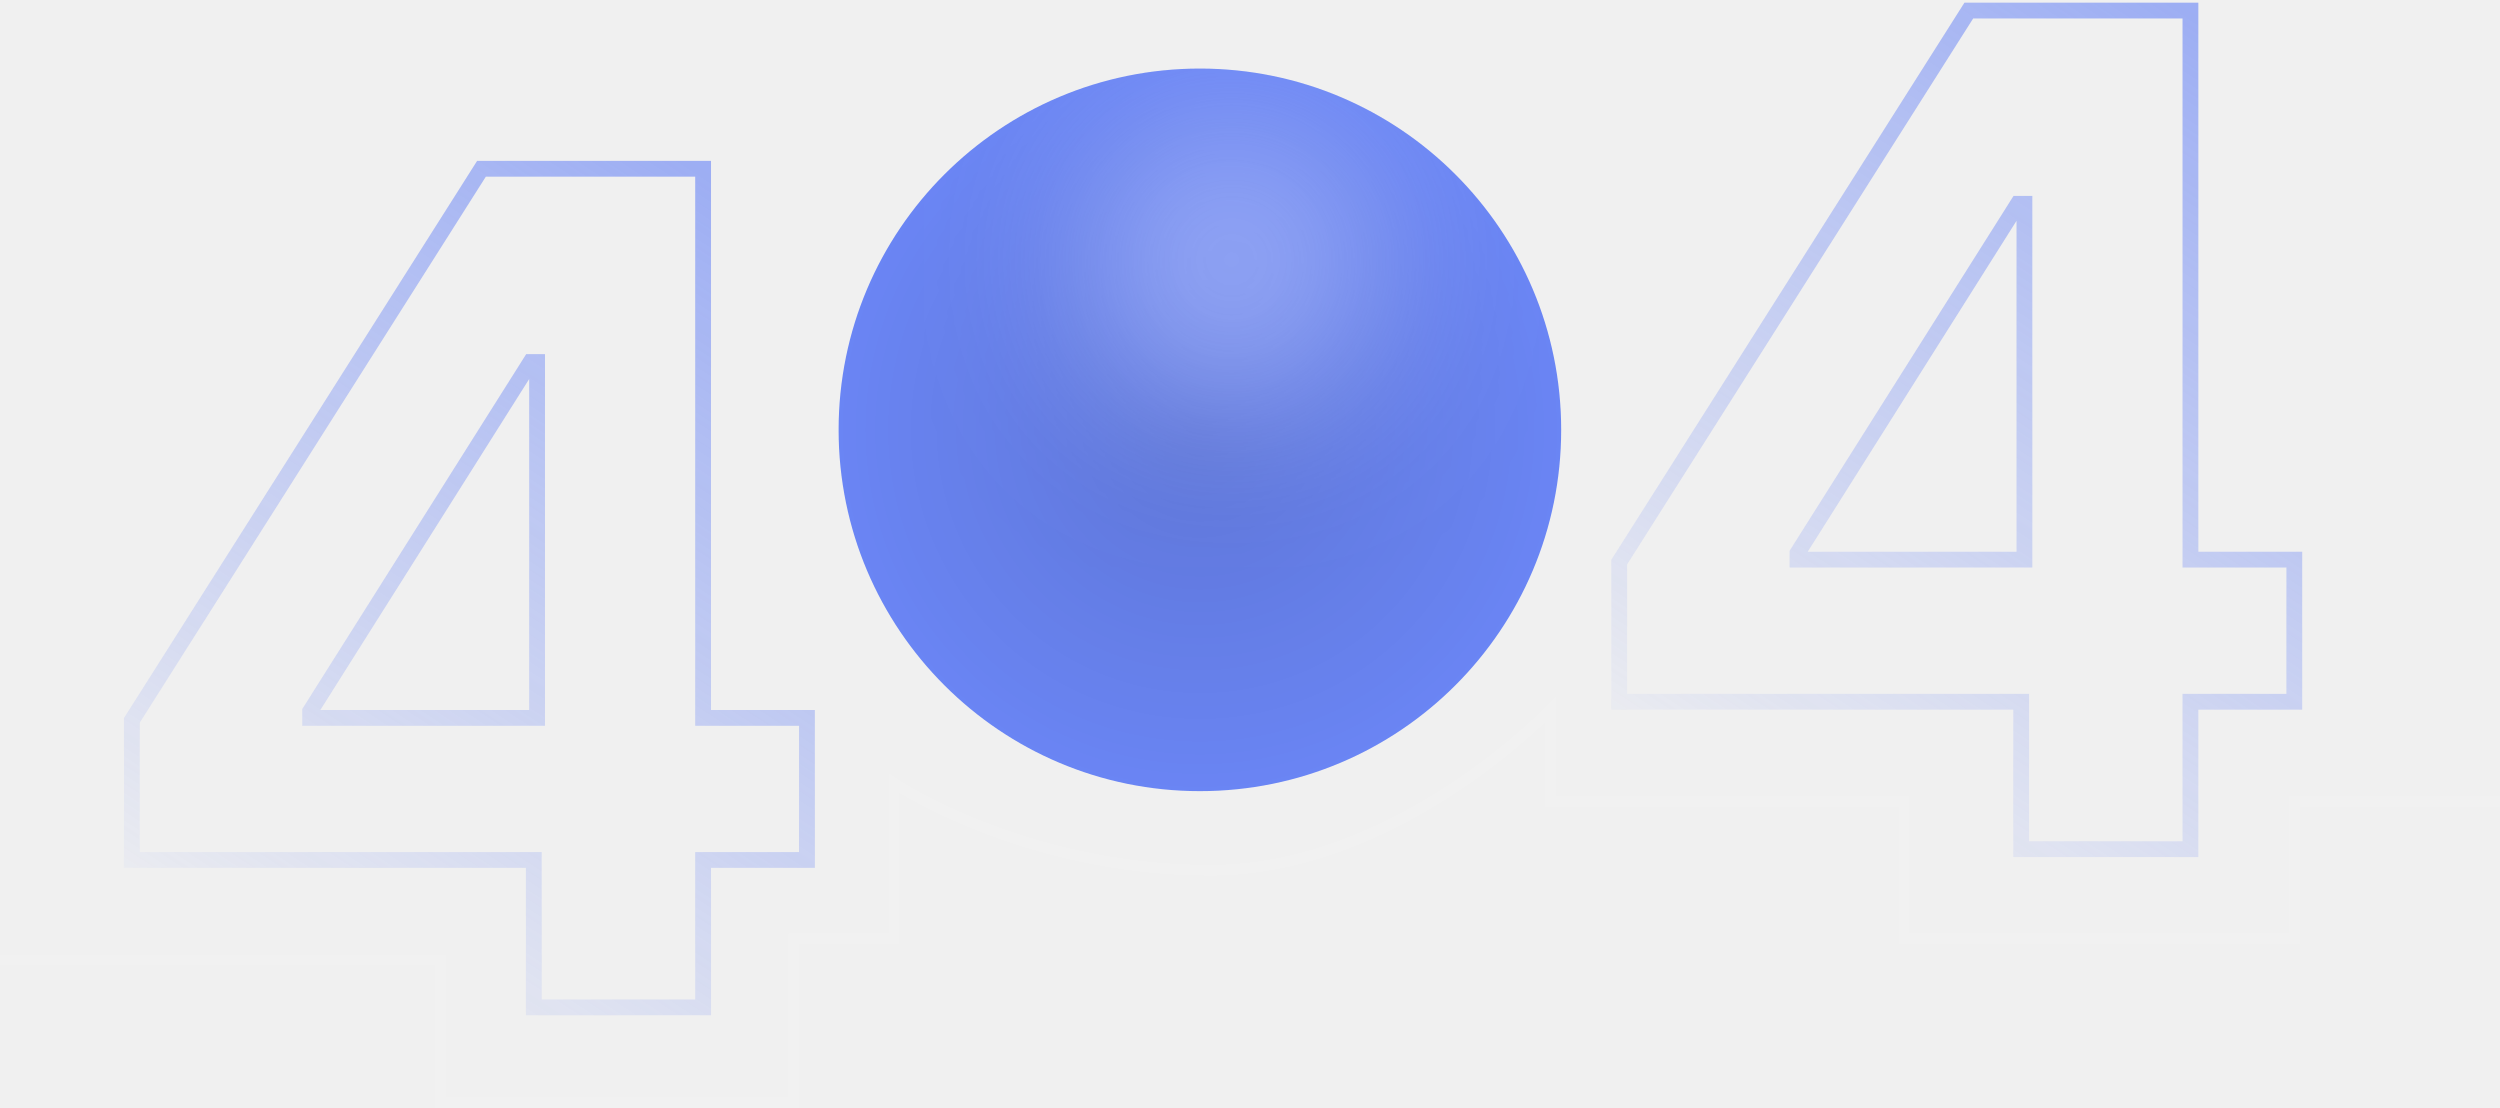
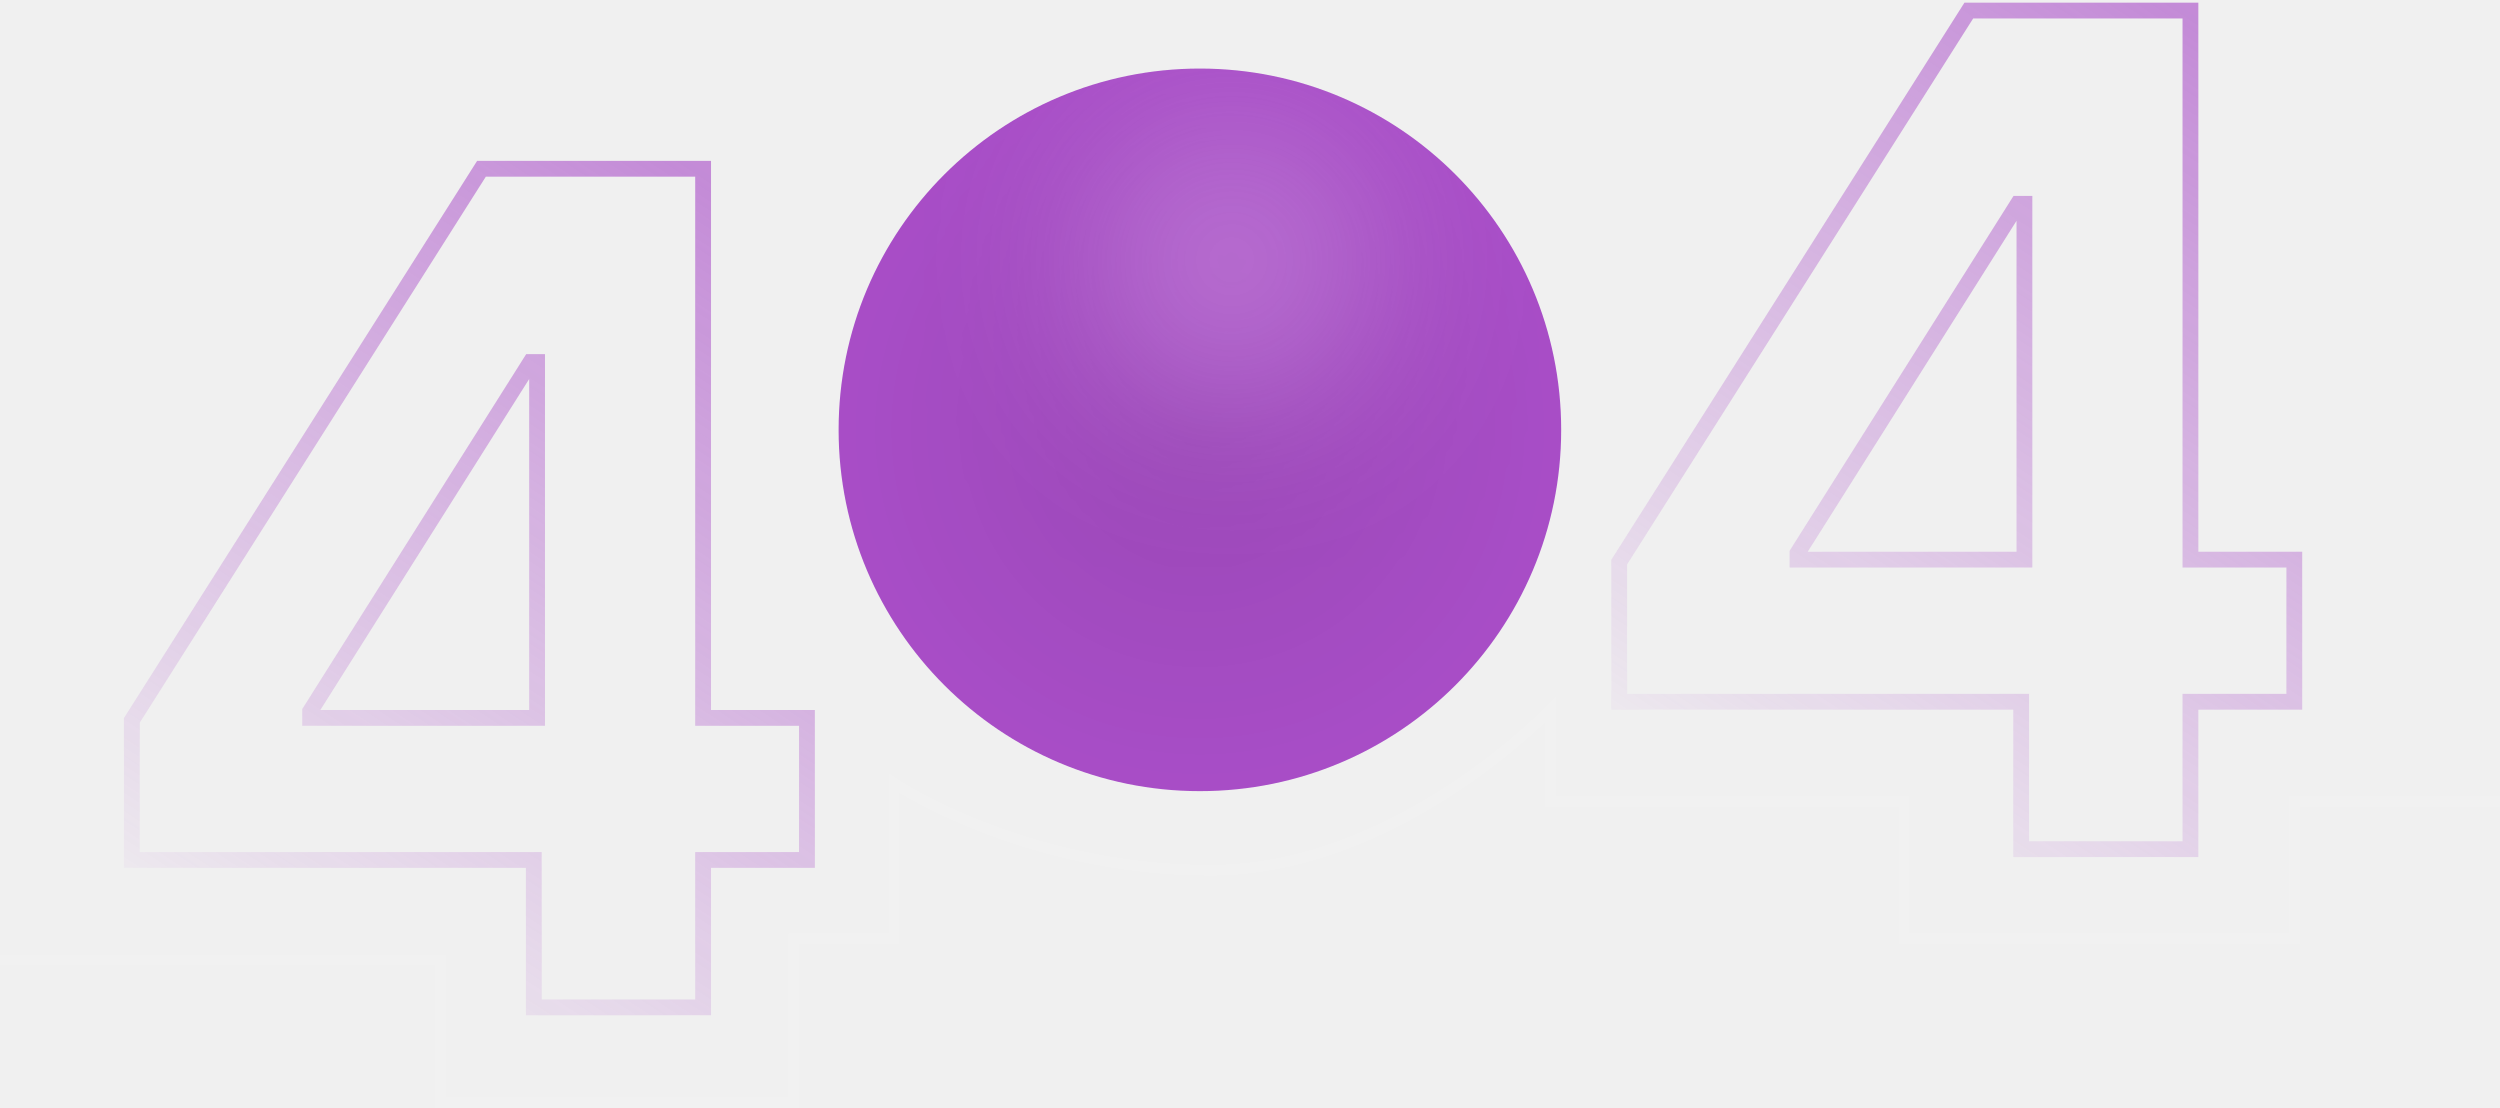
<svg xmlns="http://www.w3.org/2000/svg" xmlns:xlink="http://www.w3.org/1999/xlink" fill="none" height="210" viewBox="0 0 474 210" width="474">
  <filter id="a" color-interpolation-filters="sRGB" filterUnits="userSpaceOnUse" height="116.412" width="116.412" x="175.337" y="-8.941">
    <feFlood flood-opacity="0" result="BackgroundImageFix" />
    <feBlend in="SourceGraphic" in2="BackgroundImageFix" mode="normal" result="shape" />
    <feGaussianBlur result="effect1_foregroundBlur_116:1137" stdDeviation="15" />
  </filter>
  <linearGradient id="b">
-     <stop offset="0" stop-color="#4a6cf7" stop-opacity="0" />
-     <stop offset="1" stop-color="#4a6cf7" />
+     <stop offset="0" stop-color="#9725be" stop-opacity="0" />
+     <stop offset="1" stop-color="#9725be" />
  </linearGradient>
  <linearGradient id="c" gradientUnits="userSpaceOnUse" x1="25" x2="126.155" xlink:href="#b" y1="183" y2="27.084" />
  <linearGradient id="d" gradientUnits="userSpaceOnUse" x1="307" x2="408.155" xlink:href="#b" y1="153" y2="-2.916" />
  <radialGradient id="e" cx="0" cy="0" gradientTransform="matrix(0 73.5368 -73.5368 0 227.5 81.5)" gradientUnits="userSpaceOnUse" r="1">
    <stop offset="0" stop-opacity=".47" />
    <stop offset="1" stop-opacity="0" />
  </radialGradient>
  <mask id="f" height="137" maskUnits="userSpaceOnUse" width="137" x="159" y="13">
-     <circle cx="227.5" cy="81.5" fill="#4a6cf7" opacity=".8" r="68.5" />
+     <circle cx="227.5" cy="81.5" fill="#9725be" opacity=".8" r="68.5" />
  </mask>
  <path d="m25 163.051h76.211v27.949h32.097v-27.949h19.692v-26.94h-19.692v-104.111h-42.021l-66.287 104.577zm76.831-26.94h-43.029v-1.242l41.788-66.225h1.24z" opacity=".5" stroke="url(#c)" stroke-width="3" />
  <path d="m307 133.051h76.211v27.949h32.097v-27.949h19.692v-26.94h-19.692v-104.111h-42.021l-66.287 104.577zm76.831-26.94h-43.028v-1.242l41.788-66.225h1.24z" opacity=".5" stroke="url(#d)" stroke-width="3" />
-   <circle cx="227.5" cy="81.5" fill="#4a6cf7" opacity=".8" r="68.5" />
+   <circle cx="227.5" cy="81.5" fill="#9725be" opacity=".8" r="68.5" />
  <g mask="url(#f)">
    <circle cx="227.5" cy="81.5" fill="url(#e)" opacity=".8" r="68.5" />
    <g filter="url(#a)" opacity=".8">
      <circle cx="233.543" cy="49.264" fill="#fff" r="28.206" />
    </g>
  </g>
  <path d="m0 182h83.5v27h67v-31h19v-29.5s24.5 16.5 60 16.5 64.5-30.5 64.5-30.5v17.5h12.5 54.5v26h74v-26h39" stroke="#fff" stroke-opacity=".08" stroke-width="2" />
</svg>
